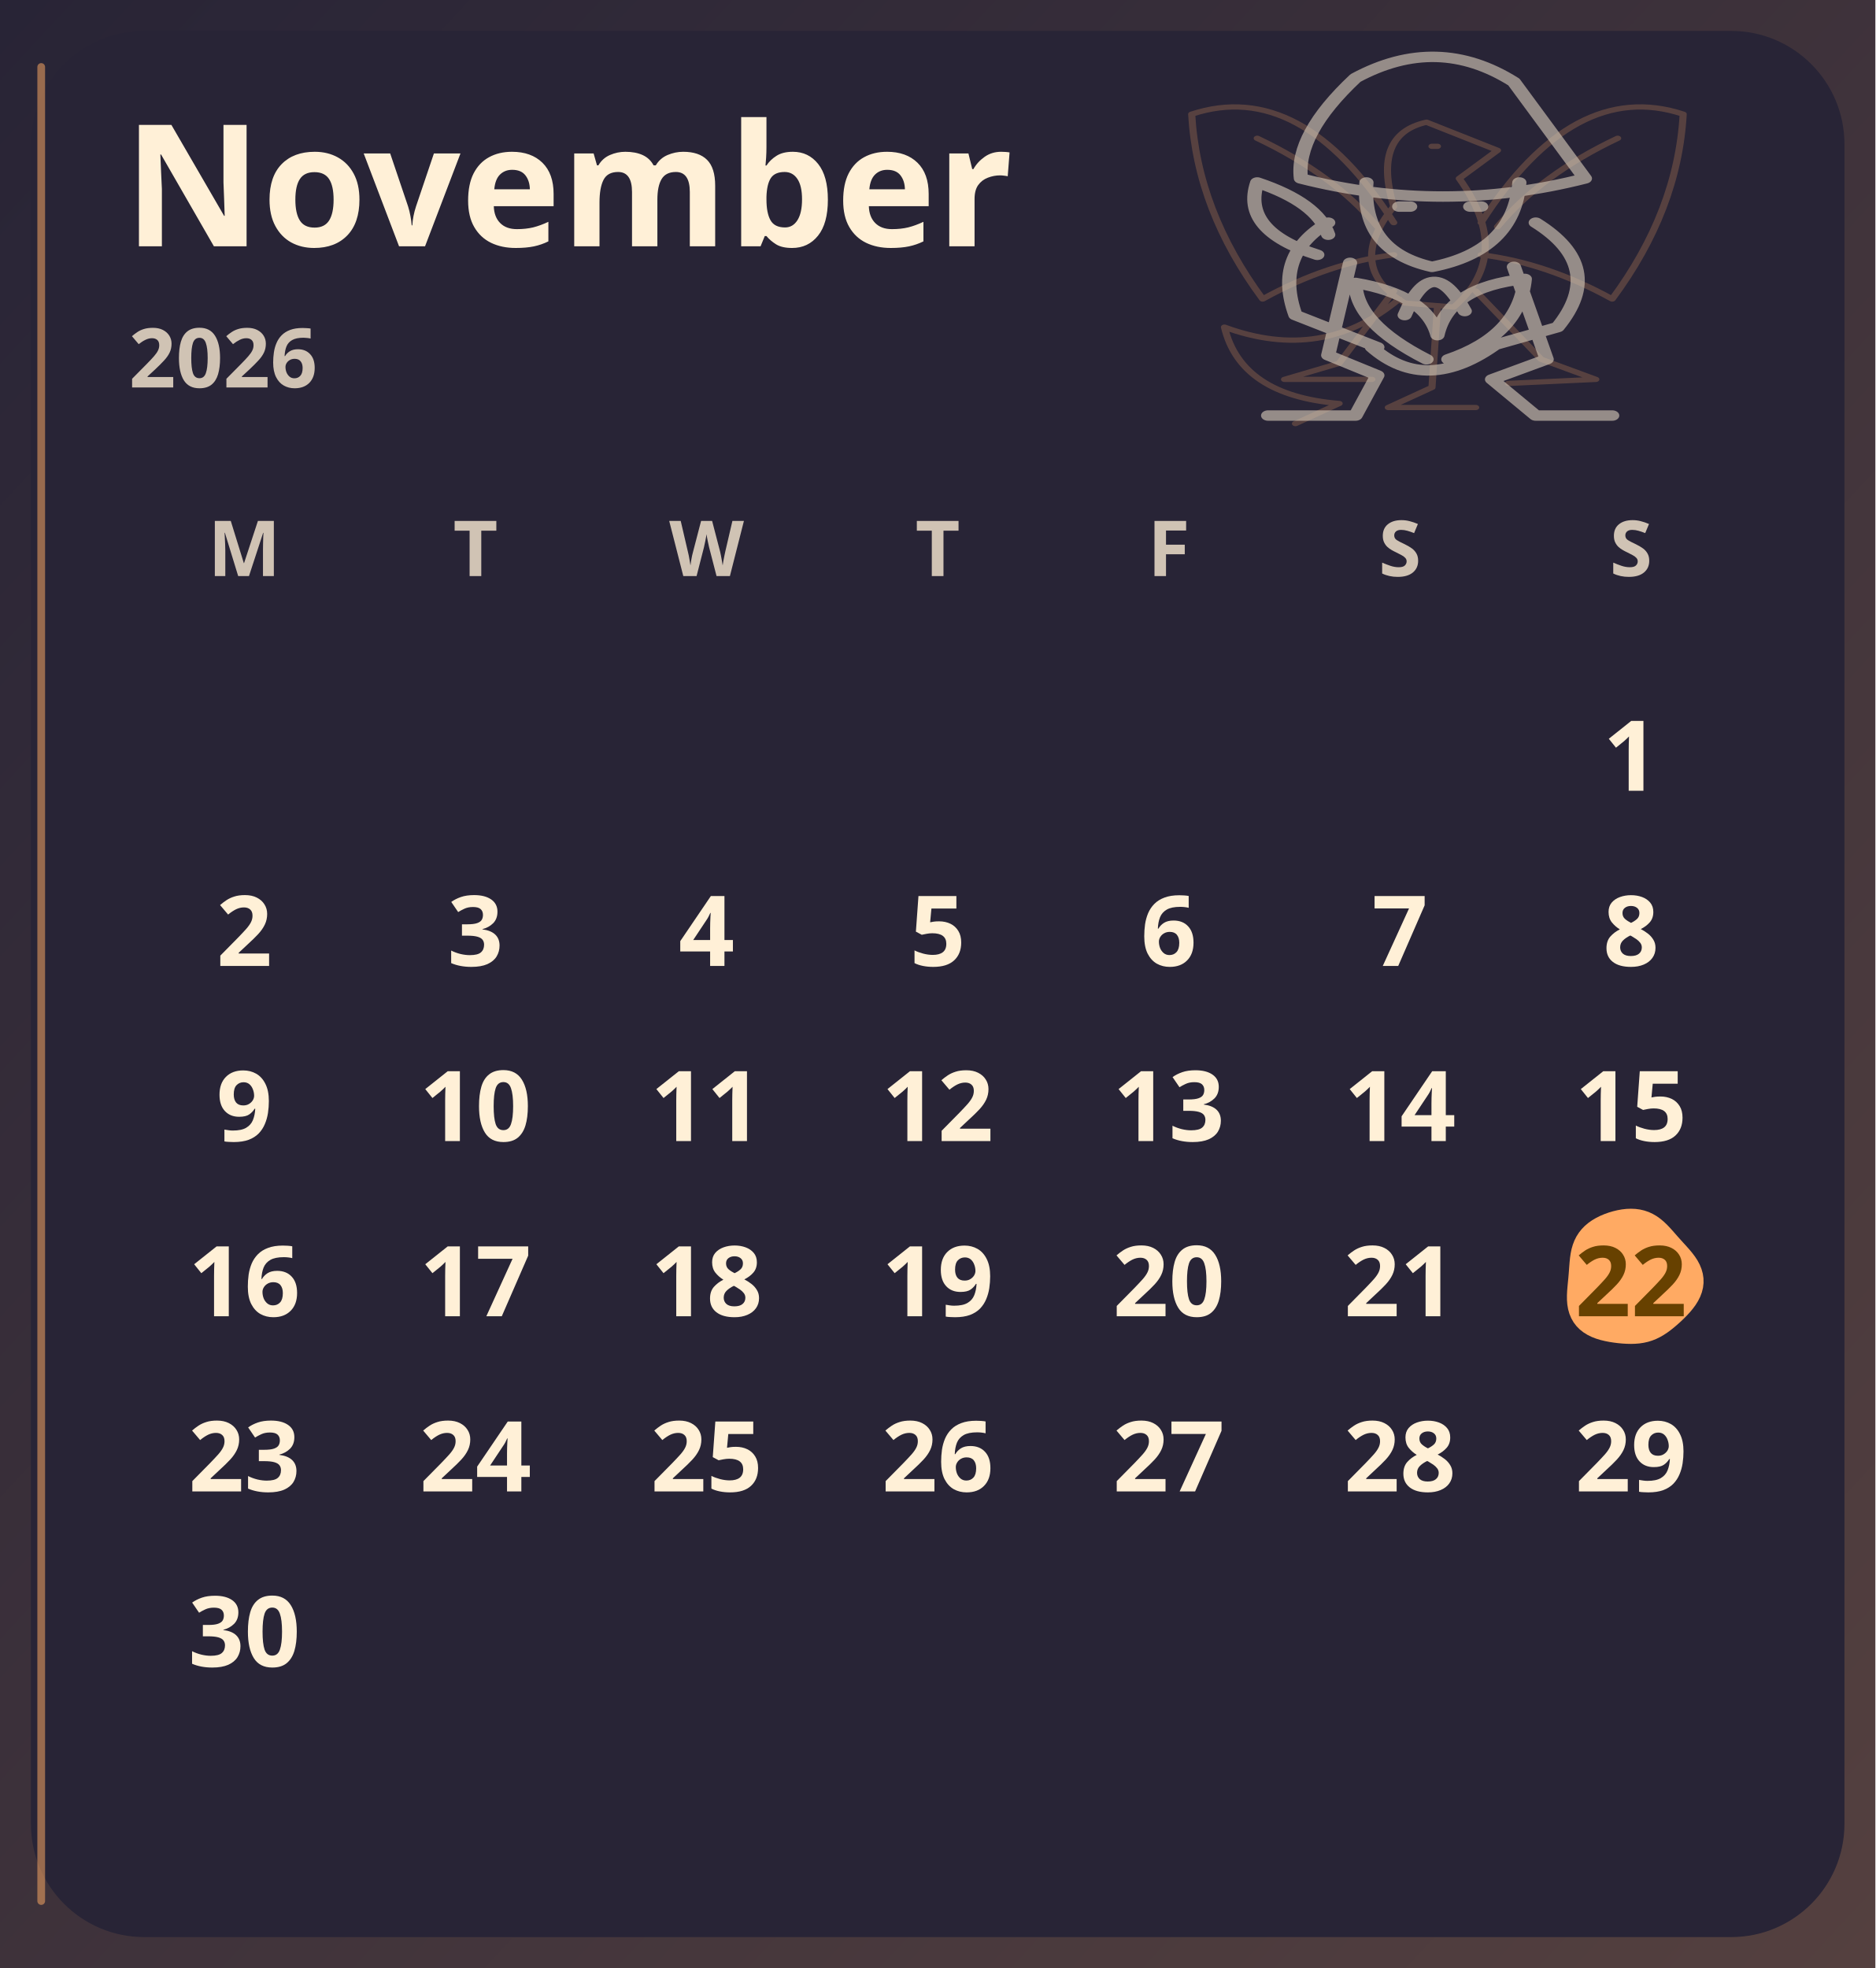
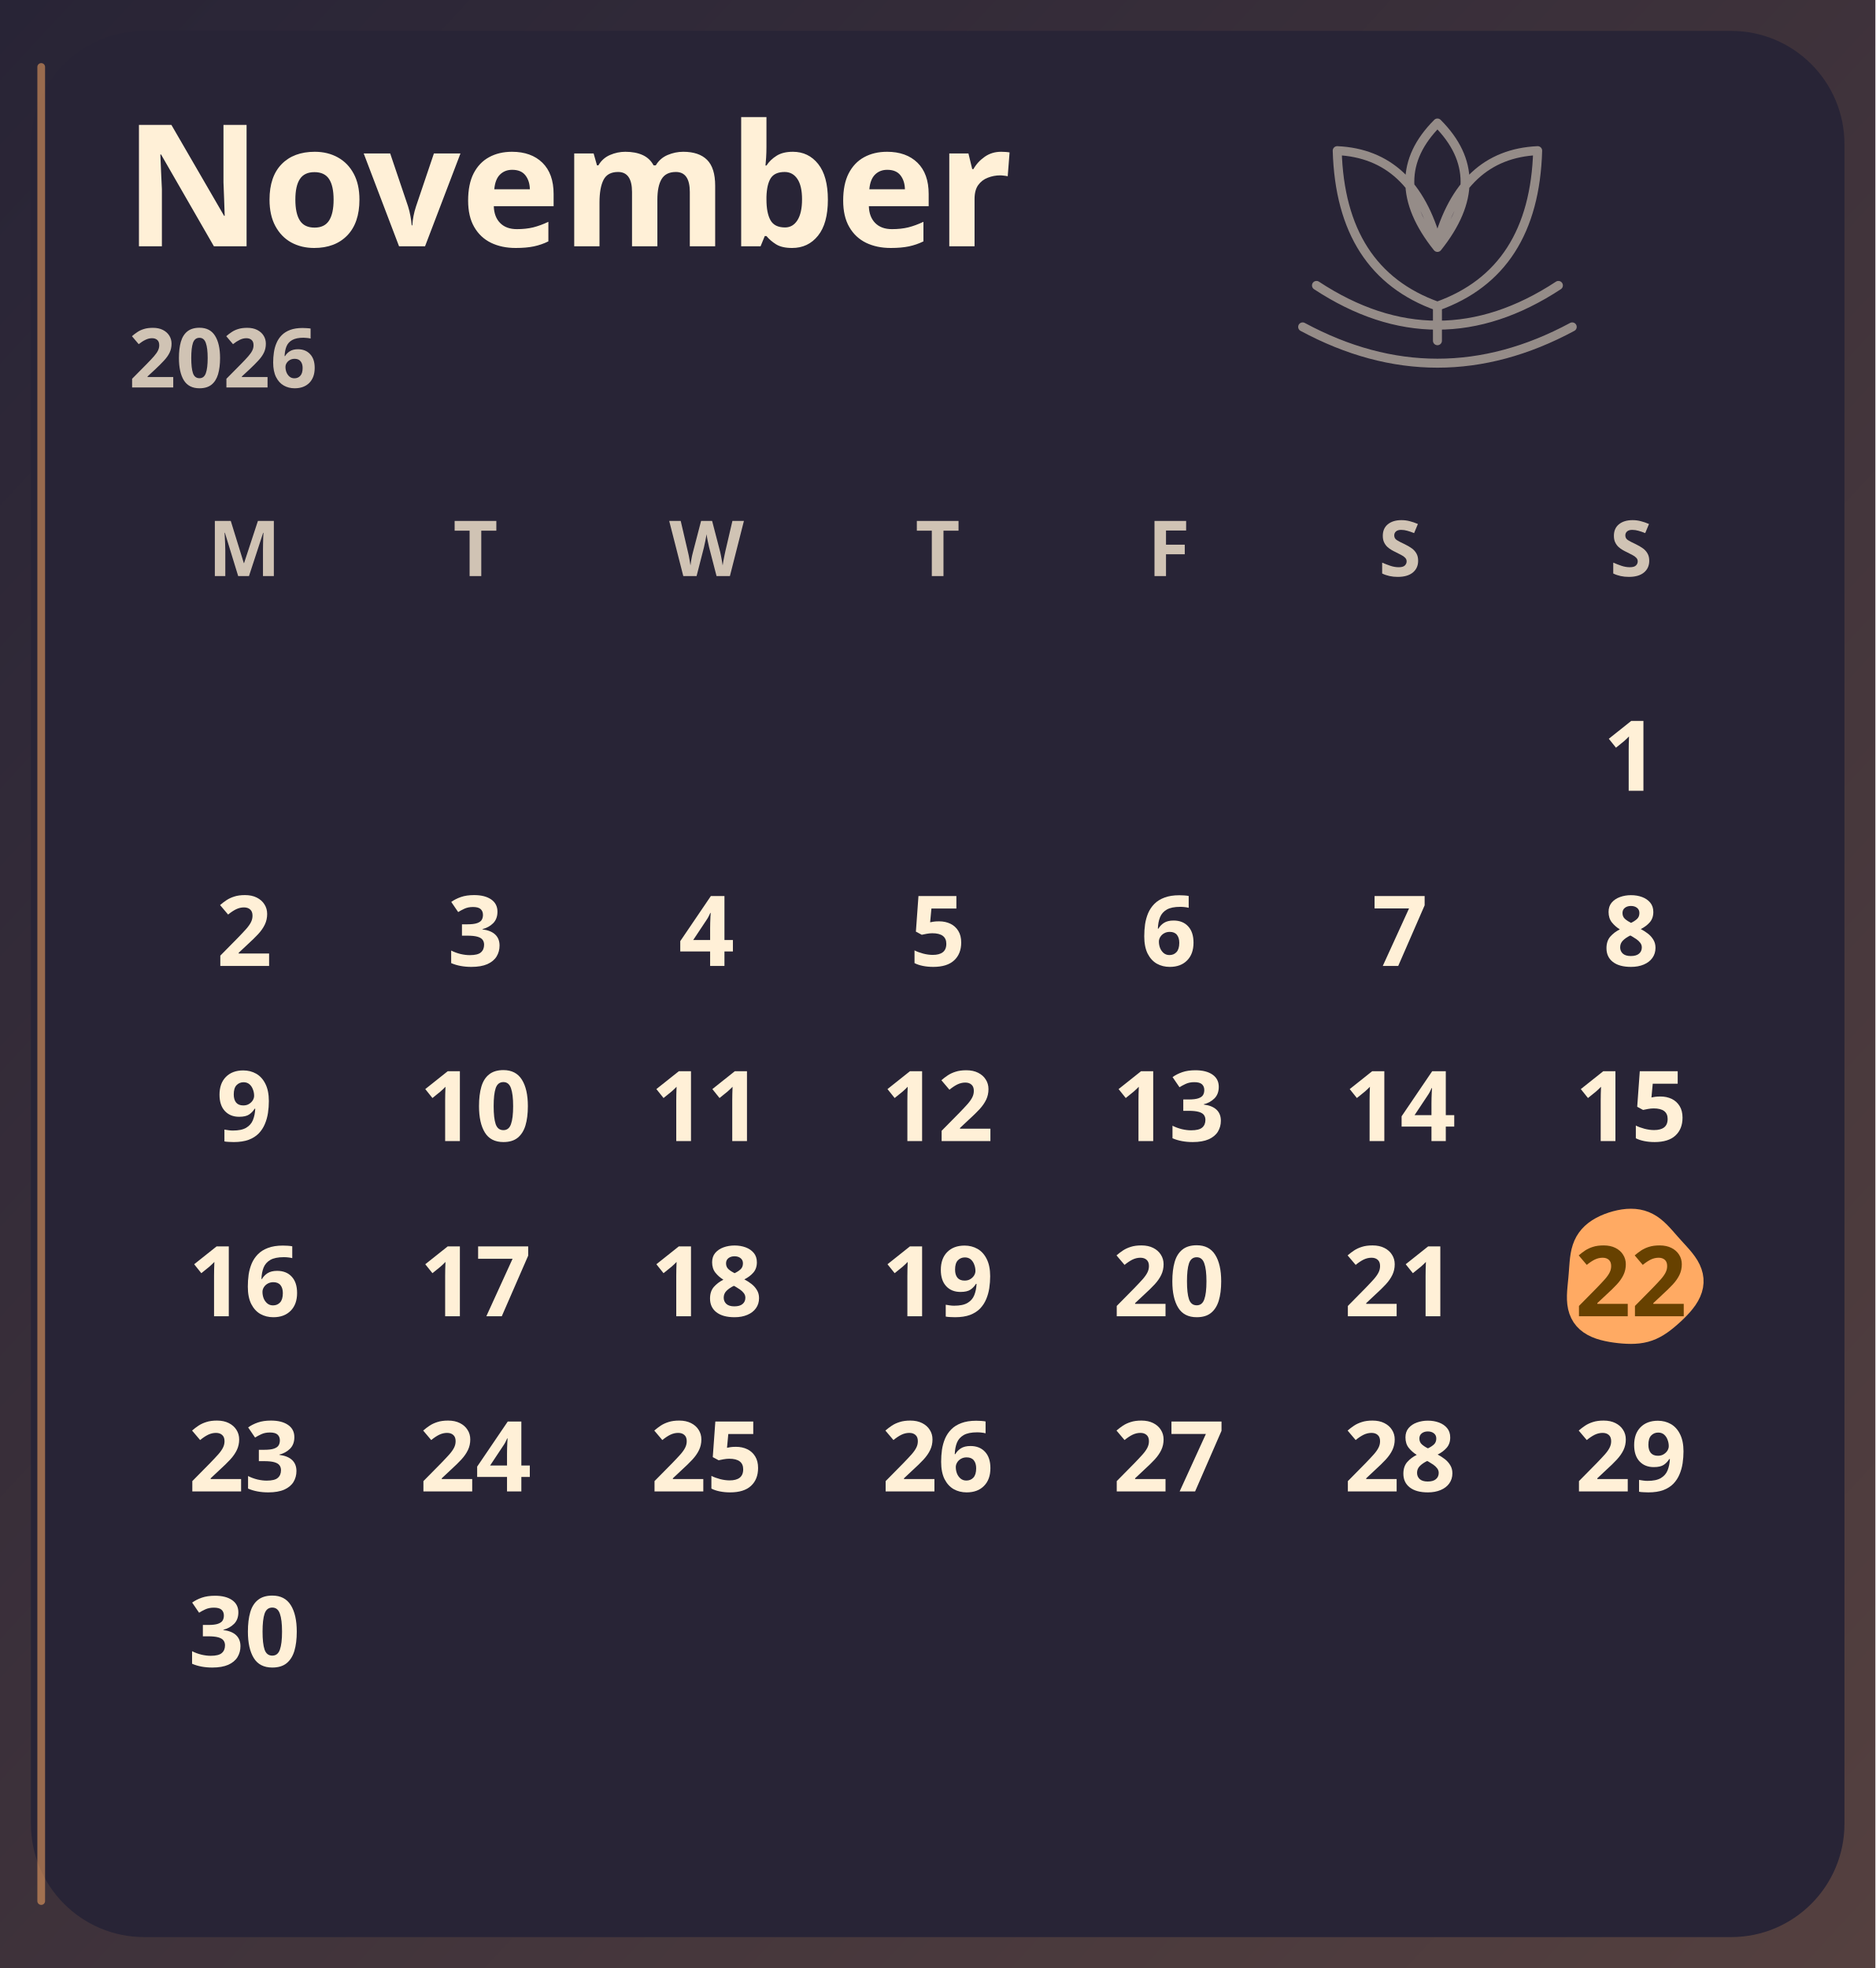
<svg xmlns="http://www.w3.org/2000/svg" width="364" height="382" viewBox="0 0 364 382">
  <defs>
    <linearGradient id="paint" x1="0" y1="0" x2="1" y2="1">
      <stop stop-color="#282436" />
      <stop offset="1" stop-color="#54403F" />
    </linearGradient>
  </defs>
  <rect width="364" height="382" fill="url(#paint)" />
  <g font-family="ui-rounded,system-ui,sans-serif" style="font-variant-numeric:tabular-nums">
    <rect x="6" y="6" width="352" height="370" rx="22" fill="#282436" opacity="1" />
    <line x1="8" y1="13" x2="8" y2="369" stroke="#FFAA63" opacity="0.52" stroke-width="1.5" stroke-linecap="round" />
-     <path d="M 42 49 Q 25 13 5 22 Q 6 46 18 68 Q 30 59 42 57 M 58 49 Q 75 13 95 22 Q 94 46 82 68 Q 70 59 58 57 M 42 45 Q 38 27 48 24 L 61 31 L 54 38 Q 64 57 53 70 L 44 69 Q 33 60 42 45 Z M 49 30 L 50 30 M 42 66 L 32 84 L 22 88 L 38 88 M 50 70 L 49 90 L 41 95 L 57 95 M 57 66 L 69 83 L 79 88 L 63 89 M 43 68 Q 29 84 11 75 Q 14 92 32 94 L 24 99 M 17 28 Q 31 37 39 50 M 83 28 Q 69 37 61 50" transform="translate(226 5) scale(1.06 0.78)" fill="none" stroke="#FFAA63" stroke-width="1.3" stroke-linecap="round" stroke-linejoin="round" opacity="0.22" />
-     <path d="M 25 38 Q 24 27 35 13 Q 50 2 64 14 L 77 38 Q 51 47 25 38 Z M 37 39 Q 36 56 49 60 Q 64 56 65 39 M 43 45 L 45 45 M 56 45 L 58 45 M 30 49 Q 20 57 24 72 L 39 80 M 68 49 Q 81 60 72 75 L 59 80 M 34 59 L 30 82 L 39 87 L 35 97 L 19 97 M 64 60 L 70 83 L 60 88 L 68 97 L 82 97 M 38 80 Q 48 92 61 79 M 48 83 Q 35 74 35 64 Q 48 67 50 77 Q 52 65 66 63 Q 65 77 52 83 M 44 72 Q 49 56 55 71 M 28 57 Q 14 51 17 39 Q 28 44 30 52" transform="translate(226 5) scale(1.06 0.78)" fill="none" stroke="#D0C3B4" stroke-width="2.6" stroke-linecap="round" stroke-linejoin="round" opacity="0.65" />
+     <path d="M 50 73 Q 22 63 21 28 Q 43 29 50 55 Q 57 29 79 28 Q 78 63 50 73 Z M 50 56 Q 34 36 50 20 Q 66 36 50 56 Z M 50 73 L 50 83 M 15 67 Q 50 90 85 67 M 11 79 Q 50 100 89 79" transform="translate(245.46 10.46) scale(0.6708 0.6708)" fill="none" stroke="#D0C3B4" stroke-width="2.6" stroke-linecap="round" stroke-linejoin="round" opacity="0.65" />
    <text x="24" y="35" font-size="33" font-weight="700" fill="#FFF0D7" text-anchor="start" dominant-baseline="central" alignment-baseline="central">November</text>
    <text x="25" y="69" font-size="16" font-weight="600" fill="#D0C3B4" text-anchor="start" dominant-baseline="central" alignment-baseline="central">2026</text>
    <text x="47.429" y="106" font-size="15" font-weight="600" fill="#D0C3B4" text-anchor="middle" dominant-baseline="central" alignment-baseline="central">M</text>
    <text x="92.286" y="106" font-size="15" font-weight="600" fill="#D0C3B4" text-anchor="middle" dominant-baseline="central" alignment-baseline="central">T</text>
    <text x="137.143" y="106" font-size="15" font-weight="600" fill="#D0C3B4" text-anchor="middle" dominant-baseline="central" alignment-baseline="central">W</text>
    <text x="182" y="106" font-size="15" font-weight="600" fill="#D0C3B4" text-anchor="middle" dominant-baseline="central" alignment-baseline="central">T</text>
    <text x="226.857" y="106" font-size="15" font-weight="600" fill="#D0C3B4" text-anchor="middle" dominant-baseline="central" alignment-baseline="central">F</text>
    <text x="271.714" y="106" font-size="15" font-weight="600" fill="#D0C3B4" text-anchor="middle" dominant-baseline="central" alignment-baseline="central">S</text>
    <text x="316.571" y="106" font-size="15" font-weight="600" fill="#D0C3B4" text-anchor="middle" dominant-baseline="central" alignment-baseline="central">S</text>
    <text x="316.571" y="146.12" font-size="19" font-weight="550" fill="#FFF0D7" text-anchor="middle" dominant-baseline="central" alignment-baseline="central">1</text>
    <text x="47.429" y="180.12" font-size="19" font-weight="550" fill="#FFF0D7" text-anchor="middle" dominant-baseline="central" alignment-baseline="central">2</text>
    <text x="92.286" y="180.12" font-size="19" font-weight="550" fill="#FFF0D7" text-anchor="middle" dominant-baseline="central" alignment-baseline="central">3</text>
    <text x="137.143" y="180.12" font-size="19" font-weight="550" fill="#FFF0D7" text-anchor="middle" dominant-baseline="central" alignment-baseline="central">4</text>
    <text x="182" y="180.12" font-size="19" font-weight="550" fill="#FFF0D7" text-anchor="middle" dominant-baseline="central" alignment-baseline="central">5</text>
    <text x="226.857" y="180.12" font-size="19" font-weight="550" fill="#FFF0D7" text-anchor="middle" dominant-baseline="central" alignment-baseline="central">6</text>
    <text x="271.714" y="180.12" font-size="19" font-weight="550" fill="#FFF0D7" text-anchor="middle" dominant-baseline="central" alignment-baseline="central">7</text>
    <text x="316.571" y="180.12" font-size="19" font-weight="550" fill="#FFF0D7" text-anchor="middle" dominant-baseline="central" alignment-baseline="central">8</text>
    <text x="47.429" y="214.12" font-size="19" font-weight="550" fill="#FFF0D7" text-anchor="middle" dominant-baseline="central" alignment-baseline="central">9</text>
    <text x="92.286" y="214.12" font-size="19" font-weight="550" fill="#FFF0D7" text-anchor="middle" dominant-baseline="central" alignment-baseline="central">10</text>
    <text x="137.143" y="214.12" font-size="19" font-weight="550" fill="#FFF0D7" text-anchor="middle" dominant-baseline="central" alignment-baseline="central">11</text>
    <text x="182" y="214.12" font-size="19" font-weight="550" fill="#FFF0D7" text-anchor="middle" dominant-baseline="central" alignment-baseline="central">12</text>
    <text x="226.857" y="214.12" font-size="19" font-weight="550" fill="#FFF0D7" text-anchor="middle" dominant-baseline="central" alignment-baseline="central">13</text>
    <text x="271.714" y="214.12" font-size="19" font-weight="550" fill="#FFF0D7" text-anchor="middle" dominant-baseline="central" alignment-baseline="central">14</text>
    <text x="316.571" y="214.12" font-size="19" font-weight="550" fill="#FFF0D7" text-anchor="middle" dominant-baseline="central" alignment-baseline="central">15</text>
    <text x="47.429" y="248.12" font-size="19" font-weight="550" fill="#FFF0D7" text-anchor="middle" dominant-baseline="central" alignment-baseline="central">16</text>
    <text x="92.286" y="248.12" font-size="19" font-weight="550" fill="#FFF0D7" text-anchor="middle" dominant-baseline="central" alignment-baseline="central">17</text>
    <text x="137.143" y="248.12" font-size="19" font-weight="550" fill="#FFF0D7" text-anchor="middle" dominant-baseline="central" alignment-baseline="central">18</text>
    <text x="182" y="248.12" font-size="19" font-weight="550" fill="#FFF0D7" text-anchor="middle" dominant-baseline="central" alignment-baseline="central">19</text>
    <text x="226.857" y="248.12" font-size="19" font-weight="550" fill="#FFF0D7" text-anchor="middle" dominant-baseline="central" alignment-baseline="central">20</text>
    <text x="271.714" y="248.12" font-size="19" font-weight="550" fill="#FFF0D7" text-anchor="middle" dominant-baseline="central" alignment-baseline="central">21</text>
    <path d="M 95.37 50 L 95.41 52.98 L 95.07 55.93 L 94.35 58.82 L 93.3 61.6 L 91.97 64.25 L 90.42 66.74 L 88.69 69.08 L 86.86 71.28 L 84.95 73.35 L 83 75.32 L 81.02 77.2 L 79.01 79.01 L 76.97 80.75 L 74.88 82.42 L 72.72 84.01 L 70.48 85.48 L 68.16 86.82 L 65.74 88 L 63.24 88.99 L 60.66 89.79 L 58.03 90.38 L 55.37 90.79 L 52.69 91.01 L 50 91.09 L 47.31 91.03 L 44.62 90.87 L 41.92 90.62 L 39.21 90.28 L 36.47 89.86 L 33.71 89.32 L 30.94 88.65 L 28.17 87.81 L 25.44 86.76 L 22.79 85.46 L 20.27 83.9 L 17.94 82.06 L 15.85 79.95 L 14.05 77.58 L 12.58 75.01 L 11.44 72.26 L 10.63 69.42 L 10.13 66.51 L 9.9 63.61 L 9.88 60.75 L 10.01 57.95 L 10.23 55.24 L 10.48 52.59 L 10.74 50 L 10.96 47.44 L 11.16 44.89 L 11.35 42.31 L 11.56 39.7 L 11.84 37.04 L 12.23 34.36 L 12.79 31.65 L 13.57 28.96 L 14.58 26.33 L 15.85 23.8 L 17.39 21.4 L 19.17 19.17 L 21.17 17.12 L 23.36 15.28 L 25.7 13.64 L 28.17 12.19 L 30.73 10.92 L 33.35 9.81 L 36.03 8.85 L 38.76 8.04 L 41.52 7.38 L 44.32 6.88 L 47.15 6.56 L 50 6.46 L 52.85 6.58 L 55.67 6.96 L 58.43 7.61 L 61.11 8.53 L 63.67 9.72 L 66.1 11.13 L 68.37 12.75 L 70.48 14.52 L 72.46 16.39 L 74.31 18.32 L 76.07 20.27 L 77.78 22.22 L 79.48 24.15 L 81.19 26.06 L 82.94 27.99 L 84.73 29.95 L 86.53 31.98 L 88.32 34.13 L 90.04 36.41 L 91.63 38.85 L 93.01 41.44 L 94.13 44.19 L 94.93 47.05 Z" transform="translate(301.0714 232.62) scale(0.31 0.31)" fill="#FFAA63" opacity="1" />
    <text x="316.571" y="248.12" font-size="19" font-weight="700" fill="#674100" text-anchor="middle" dominant-baseline="central" alignment-baseline="central">22</text>
    <text x="47.429" y="282.12" font-size="19" font-weight="550" fill="#FFF0D7" text-anchor="middle" dominant-baseline="central" alignment-baseline="central">23</text>
    <text x="92.286" y="282.12" font-size="19" font-weight="550" fill="#FFF0D7" text-anchor="middle" dominant-baseline="central" alignment-baseline="central">24</text>
    <text x="137.143" y="282.12" font-size="19" font-weight="550" fill="#FFF0D7" text-anchor="middle" dominant-baseline="central" alignment-baseline="central">25</text>
    <text x="182" y="282.12" font-size="19" font-weight="550" fill="#FFF0D7" text-anchor="middle" dominant-baseline="central" alignment-baseline="central">26</text>
    <text x="226.857" y="282.12" font-size="19" font-weight="550" fill="#FFF0D7" text-anchor="middle" dominant-baseline="central" alignment-baseline="central">27</text>
    <text x="271.714" y="282.12" font-size="19" font-weight="550" fill="#FFF0D7" text-anchor="middle" dominant-baseline="central" alignment-baseline="central">28</text>
    <text x="316.571" y="282.12" font-size="19" font-weight="550" fill="#FFF0D7" text-anchor="middle" dominant-baseline="central" alignment-baseline="central">29</text>
    <text x="47.429" y="316.12" font-size="19" font-weight="550" fill="#FFF0D7" text-anchor="middle" dominant-baseline="central" alignment-baseline="central">30</text>
  </g>
</svg>
